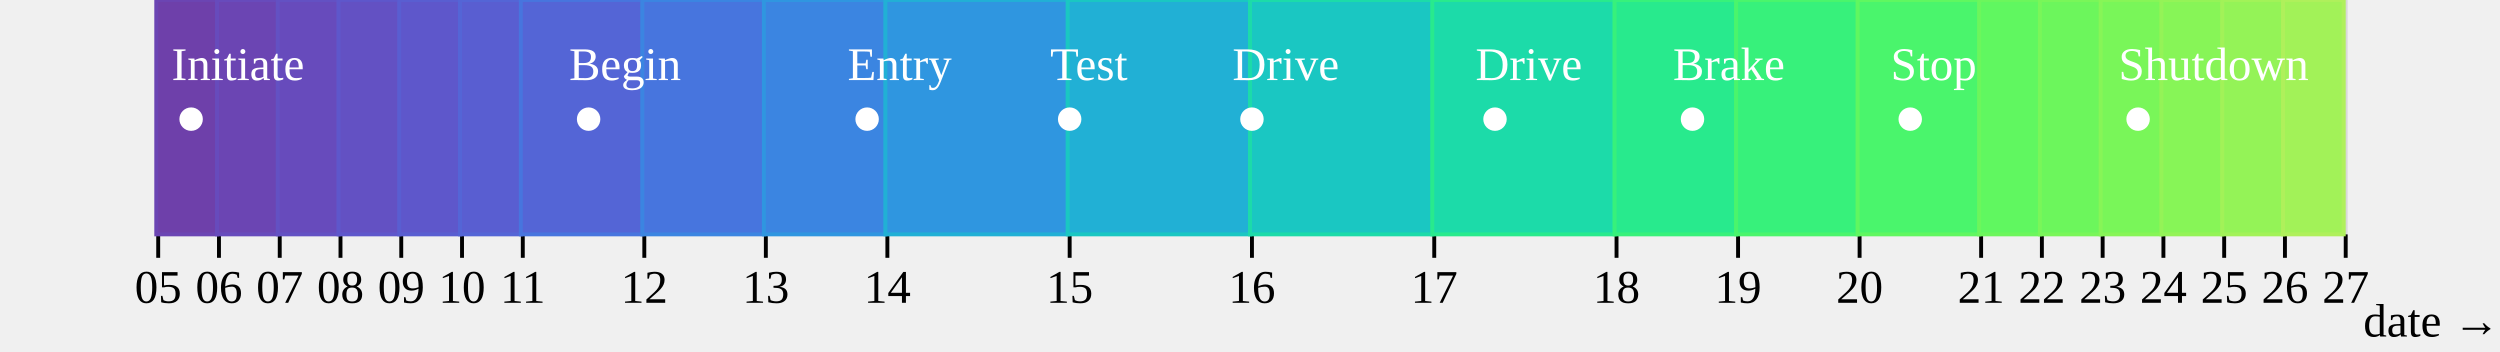
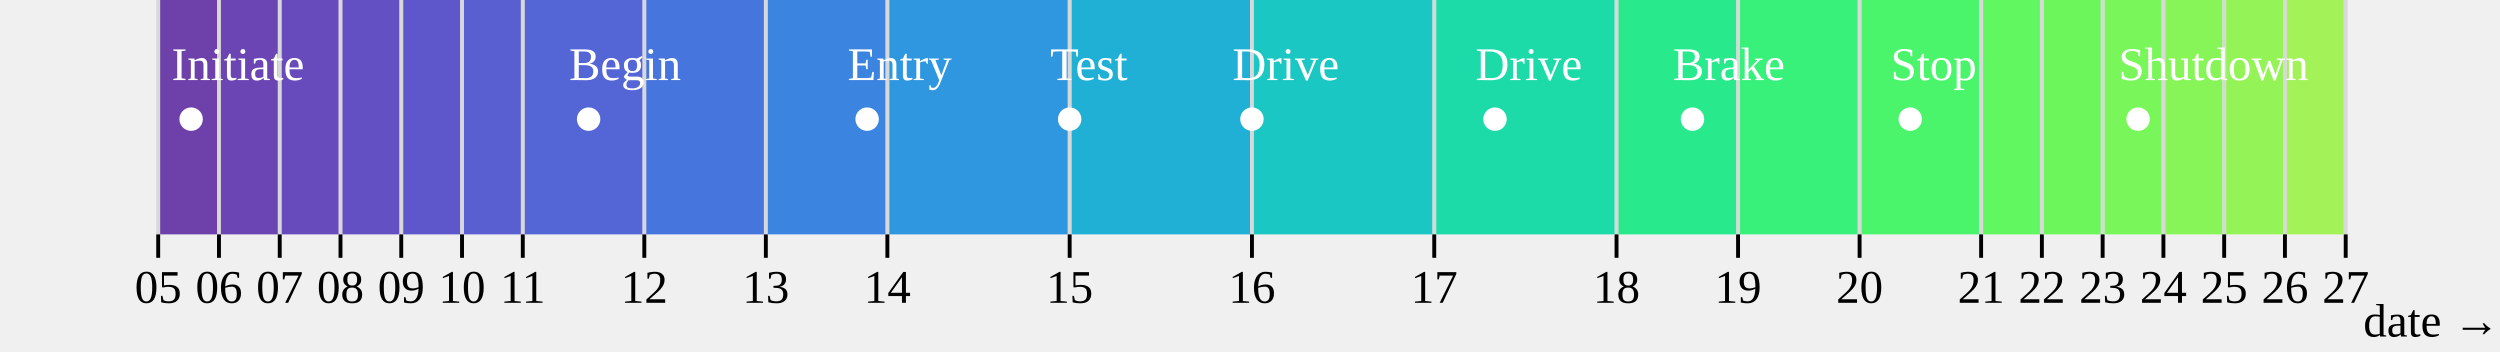
<svg xmlns="http://www.w3.org/2000/svg" class="plot" fill="currentColor" text-anchor="middle" width="640" height="90" viewBox="0 0 640 90">
  <g transform="translate(0,60)" fill="none" text-anchor="middle">
    <g class="tick" opacity="1" transform="translate(40.5,0)">
      <line stroke="currentColor" y2="6" />
      <line stroke="currentColor" y2="-60" stroke-opacity="0.1" />
      <text fill="currentColor" y="9" dy="0.71em">05</text>
    </g>
    <g class="tick" opacity="1" transform="translate(56.05556,0)">
      <line stroke="currentColor" y2="6" />
      <line stroke="currentColor" y2="-60" stroke-opacity="0.1" />
      <text fill="currentColor" y="9" dy="0.71em">06</text>
    </g>
    <g class="tick" opacity="1" transform="translate(71.61111,0)">
      <line stroke="currentColor" y2="6" />
      <line stroke="currentColor" y2="-60" stroke-opacity="0.1" />
      <text fill="currentColor" y="9" dy="0.71em">07</text>
    </g>
    <g class="tick" opacity="1" transform="translate(87.16667,0)">
      <line stroke="currentColor" y2="6" />
      <line stroke="currentColor" y2="-60" stroke-opacity="0.1" />
      <text fill="currentColor" y="9" dy="0.71em">08</text>
    </g>
    <g class="tick" opacity="1" transform="translate(102.7222,0)">
      <line stroke="currentColor" y2="6" />
      <line stroke="currentColor" y2="-60" stroke-opacity="0.1" />
      <text fill="currentColor" y="9" dy="0.71em">09</text>
    </g>
    <g class="tick" opacity="1" transform="translate(118.2778,0)">
      <line stroke="currentColor" y2="6" />
      <line stroke="currentColor" y2="-60" stroke-opacity="0.1" />
      <text fill="currentColor" y="9" dy="0.71em">10</text>
    </g>
    <g class="tick" opacity="1" transform="translate(133.8333,0)">
      <line stroke="currentColor" y2="6" />
      <line stroke="currentColor" y2="-60" stroke-opacity="0.1" />
      <text fill="currentColor" y="9" dy="0.71em">11</text>
    </g>
    <g class="tick" opacity="1" transform="translate(164.9444,0)">
      <line stroke="currentColor" y2="6" />
      <line stroke="currentColor" y2="-60" stroke-opacity="0.1" />
      <text fill="currentColor" y="9" dy="0.71em">12</text>
    </g>
    <g class="tick" opacity="1" transform="translate(196.0556,0)">
      <line stroke="currentColor" y2="6" />
      <line stroke="currentColor" y2="-60" stroke-opacity="0.1" />
      <text fill="currentColor" y="9" dy="0.71em">13</text>
    </g>
    <g class="tick" opacity="1" transform="translate(227.1667,0)">
      <line stroke="currentColor" y2="6" />
      <line stroke="currentColor" y2="-60" stroke-opacity="0.1" />
      <text fill="currentColor" y="9" dy="0.71em">14</text>
    </g>
    <g class="tick" opacity="1" transform="translate(273.8333,0)">
      <line stroke="currentColor" y2="6" />
      <line stroke="currentColor" y2="-60" stroke-opacity="0.1" />
      <text fill="currentColor" y="9" dy="0.71em">15</text>
    </g>
    <g class="tick" opacity="1" transform="translate(320.5,0)">
      <line stroke="currentColor" y2="6" />
      <line stroke="currentColor" y2="-60" stroke-opacity="0.1" />
      <text fill="currentColor" y="9" dy="0.71em">16</text>
    </g>
    <g class="tick" opacity="1" transform="translate(367.1667,0)">
      <line stroke="currentColor" y2="6" />
      <line stroke="currentColor" y2="-60" stroke-opacity="0.1" />
      <text fill="currentColor" y="9" dy="0.71em">17</text>
    </g>
    <g class="tick" opacity="1" transform="translate(413.8333,0)">
      <line stroke="currentColor" y2="6" />
      <line stroke="currentColor" y2="-60" stroke-opacity="0.1" />
      <text fill="currentColor" y="9" dy="0.71em">18</text>
    </g>
    <g class="tick" opacity="1" transform="translate(444.9444,0)">
      <line stroke="currentColor" y2="6" />
      <line stroke="currentColor" y2="-60" stroke-opacity="0.1" />
      <text fill="currentColor" y="9" dy="0.71em">19</text>
    </g>
    <g class="tick" opacity="1" transform="translate(476.0556,0)">
      <line stroke="currentColor" y2="6" />
      <line stroke="currentColor" y2="-60" stroke-opacity="0.1" />
      <text fill="currentColor" y="9" dy="0.71em">20</text>
    </g>
    <g class="tick" opacity="1" transform="translate(507.1667,0)">
      <line stroke="currentColor" y2="6" />
      <line stroke="currentColor" y2="-60" stroke-opacity="0.1" />
      <text fill="currentColor" y="9" dy="0.71em">21</text>
    </g>
    <g class="tick" opacity="1" transform="translate(522.7222,0)">
      <line stroke="currentColor" y2="6" />
      <line stroke="currentColor" y2="-60" stroke-opacity="0.1" />
      <text fill="currentColor" y="9" dy="0.71em">22</text>
    </g>
    <g class="tick" opacity="1" transform="translate(538.2778,0)">
      <line stroke="currentColor" y2="6" />
      <line stroke="currentColor" y2="-60" stroke-opacity="0.1" />
      <text fill="currentColor" y="9" dy="0.71em">23</text>
    </g>
    <g class="tick" opacity="1" transform="translate(553.8333,0)">
      <line stroke="currentColor" y2="6" />
      <line stroke="currentColor" y2="-60" stroke-opacity="0.1" />
      <text fill="currentColor" y="9" dy="0.71em">24</text>
    </g>
    <g class="tick" opacity="1" transform="translate(569.3889,0)">
      <line stroke="currentColor" y2="6" />
      <line stroke="currentColor" y2="-60" stroke-opacity="0.1" />
      <text fill="currentColor" y="9" dy="0.71em">25</text>
    </g>
    <g class="tick" opacity="1" transform="translate(584.9444,0)">
      <line stroke="currentColor" y2="6" />
      <line stroke="currentColor" y2="-60" stroke-opacity="0.1" />
      <text fill="currentColor" y="9" dy="0.71em">26</text>
    </g>
    <g class="tick" opacity="1" transform="translate(600.5,0)">
      <line stroke="currentColor" y2="6" />
      <line stroke="currentColor" y2="-60" stroke-opacity="0.1" />
      <text fill="currentColor" y="9" dy="0.71em">27</text>
    </g>
    <text fill="currentColor" transform="translate(640,30)" dy="-0.32em" text-anchor="end">date →</text>
  </g>
  <g>
-     <rect x="40" width="15.556" y="0" height="60" fill="rgb(110, 64, 170)" stroke="rgb(107, 69, 179)" />
-     <rect x="55.556" width="15.556" y="0" height="60" fill="rgb(107, 69, 179)" stroke="rgb(103, 75, 188)" />
-     <rect x="71.111" width="15.556" y="0" height="60" fill="rgb(103, 75, 188)" stroke="rgb(99, 81, 195)" />
-     <rect x="86.667" width="15.556" y="0" height="60" fill="rgb(99, 81, 195)" stroke="rgb(94, 87, 203)" />
-     <rect x="102.222" width="15.556" y="0" height="60" fill="rgb(94, 87, 203)" stroke="rgb(89, 94, 209)" />
-     <rect x="117.778" width="15.556" y="0" height="60" fill="rgb(89, 94, 209)" stroke="rgb(84, 101, 214)" />
-     <rect x="133.333" width="31.111" y="0" height="60" fill="rgb(84, 101, 214)" stroke="rgb(71, 117, 222)" />
-     <rect x="164.444" width="31.111" y="0" height="60" fill="rgb(71, 117, 222)" stroke="rgb(59, 133, 225)" />
-     <rect x="195.556" width="31.111" y="0" height="60" fill="rgb(59, 133, 225)" stroke="rgb(47, 150, 224)" />
-     <rect x="226.667" width="46.667" y="0" height="60" fill="rgb(47, 150, 224)" stroke="rgb(33, 176, 213)" />
-     <rect x="273.333" width="46.667" y="0" height="60" fill="rgb(33, 176, 213)" stroke="rgb(26, 199, 194)" />
-     <rect x="320" width="46.667" y="0" height="60" fill="rgb(26, 199, 194)" stroke="rgb(28, 219, 169)" />
-     <rect x="366.667" width="46.667" y="0" height="60" fill="rgb(28, 219, 169)" stroke="rgb(40, 234, 141)" />
-     <rect x="413.333" width="31.111" y="0" height="60" fill="rgb(40, 234, 141)" stroke="rgb(55, 241, 123)" />
-     <rect x="444.444" width="31.111" y="0" height="60" fill="rgb(55, 241, 123)" stroke="rgb(74, 245, 108)" />
-     <rect x="475.556" width="31.111" y="0" height="60" fill="rgb(74, 245, 108)" stroke="rgb(96, 247, 96)" />
-     <rect x="506.667" width="15.556" y="0" height="60" fill="rgb(96, 247, 96)" stroke="rgb(108, 246, 92)" />
-     <rect x="522.222" width="15.556" y="0" height="60" fill="rgb(108, 246, 92)" stroke="rgb(121, 246, 89)" />
-     <rect x="537.778" width="15.556" y="0" height="60" fill="rgb(121, 246, 89)" stroke="rgb(135, 245, 87)" />
-     <rect x="553.333" width="15.556" y="0" height="60" fill="rgb(135, 245, 87)" stroke="rgb(148, 243, 87)" />
-     <rect x="568.889" width="15.556" y="0" height="60" fill="rgb(148, 243, 87)" stroke="rgb(162, 242, 88)" />
-     <rect x="584.444" width="15.556" y="0" height="60" fill="rgb(162, 242, 88)" stroke="rgb(175, 240, 91)" />
+     <rect x="41" width="14.556" y="0" height="60" fill="rgb(110, 64, 170)" />
+     <rect x="56.556" width="14.556" y="0" height="60" fill="rgb(107, 69, 179)" />
+     <rect x="72.111" width="14.556" y="0" height="60" fill="rgb(103, 75, 188)" />
+     <rect x="87.667" width="14.556" y="0" height="60" fill="rgb(99, 81, 195)" />
+     <rect x="103.222" width="14.556" y="0" height="60" fill="rgb(94, 87, 203)" />
+     <rect x="118.778" width="14.556" y="0" height="60" fill="rgb(89, 94, 209)" />
+     <rect x="134.333" width="30.111" y="0" height="60" fill="rgb(84, 101, 214)" />
+     <rect x="165.444" width="30.111" y="0" height="60" fill="rgb(71, 117, 222)" />
+     <rect x="196.556" width="30.111" y="0" height="60" fill="rgb(59, 133, 225)" />
+     <rect x="227.667" width="45.667" y="0" height="60" fill="rgb(47, 150, 224)" />
+     <rect x="274.333" width="45.667" y="0" height="60" fill="rgb(33, 176, 213)" />
+     <rect x="321" width="45.667" y="0" height="60" fill="rgb(26, 199, 194)" />
+     <rect x="367.667" width="45.667" y="0" height="60" fill="rgb(28, 219, 169)" />
+     <rect x="414.333" width="30.111" y="0" height="60" fill="rgb(40, 234, 141)" />
+     <rect x="445.444" width="30.111" y="0" height="60" fill="rgb(55, 241, 123)" />
+     <rect x="476.556" width="30.111" y="0" height="60" fill="rgb(74, 245, 108)" />
+     <rect x="507.667" width="14.556" y="0" height="60" fill="rgb(96, 247, 96)" />
+     <rect x="523.222" width="14.556" y="0" height="60" fill="rgb(108, 246, 92)" />
+     <rect x="538.778" width="14.556" y="0" height="60" fill="rgb(121, 246, 89)" />
+     <rect x="554.333" width="14.556" y="0" height="60" fill="rgb(135, 245, 87)" />
+     <rect x="569.889" width="14.556" y="0" height="60" fill="rgb(148, 243, 87)" />
+     <rect x="585.444" width="14.556" y="0" height="60" fill="rgb(162, 242, 88)" />
  </g>
  <g fill="white" transform="translate(0.5,0.5)">
    <circle cx="48.426" cy="30" r="3" />
    <circle cx="150.185" cy="30" r="3" />
    <circle cx="221.481" cy="30" r="3" />
    <circle cx="273.333" cy="30" r="3" />
    <circle cx="320" cy="30" r="3" />
    <circle cx="382.222" cy="30" r="3" />
    <circle cx="432.778" cy="30" r="3" />
    <circle cx="488.519" cy="30" r="3" />
    <circle cx="546.852" cy="30" r="3" />
  </g>
  <g fill="white" text-anchor="start" transform="translate(0.5,0.5)">
    <text dx="-5" dy="-10" x="48.426" y="30">Initiate</text>
    <text dx="-5" dy="-10" x="150.185" y="30">Begin</text>
    <text dx="-5" dy="-10" x="221.481" y="30">Entry</text>
    <text dx="-5" dy="-10" x="273.333" y="30">Test</text>
    <text dx="-5" dy="-10" x="320" y="30">Drive</text>
    <text dx="-5" dy="-10" x="382.222" y="30">Drive</text>
    <text dx="-5" dy="-10" x="432.778" y="30">Brake</text>
    <text dx="-5" dy="-10" x="488.519" y="30">Stop</text>
    <text dx="-5" dy="-10" x="546.852" y="30">Shutdown</text>
  </g>
</svg>
